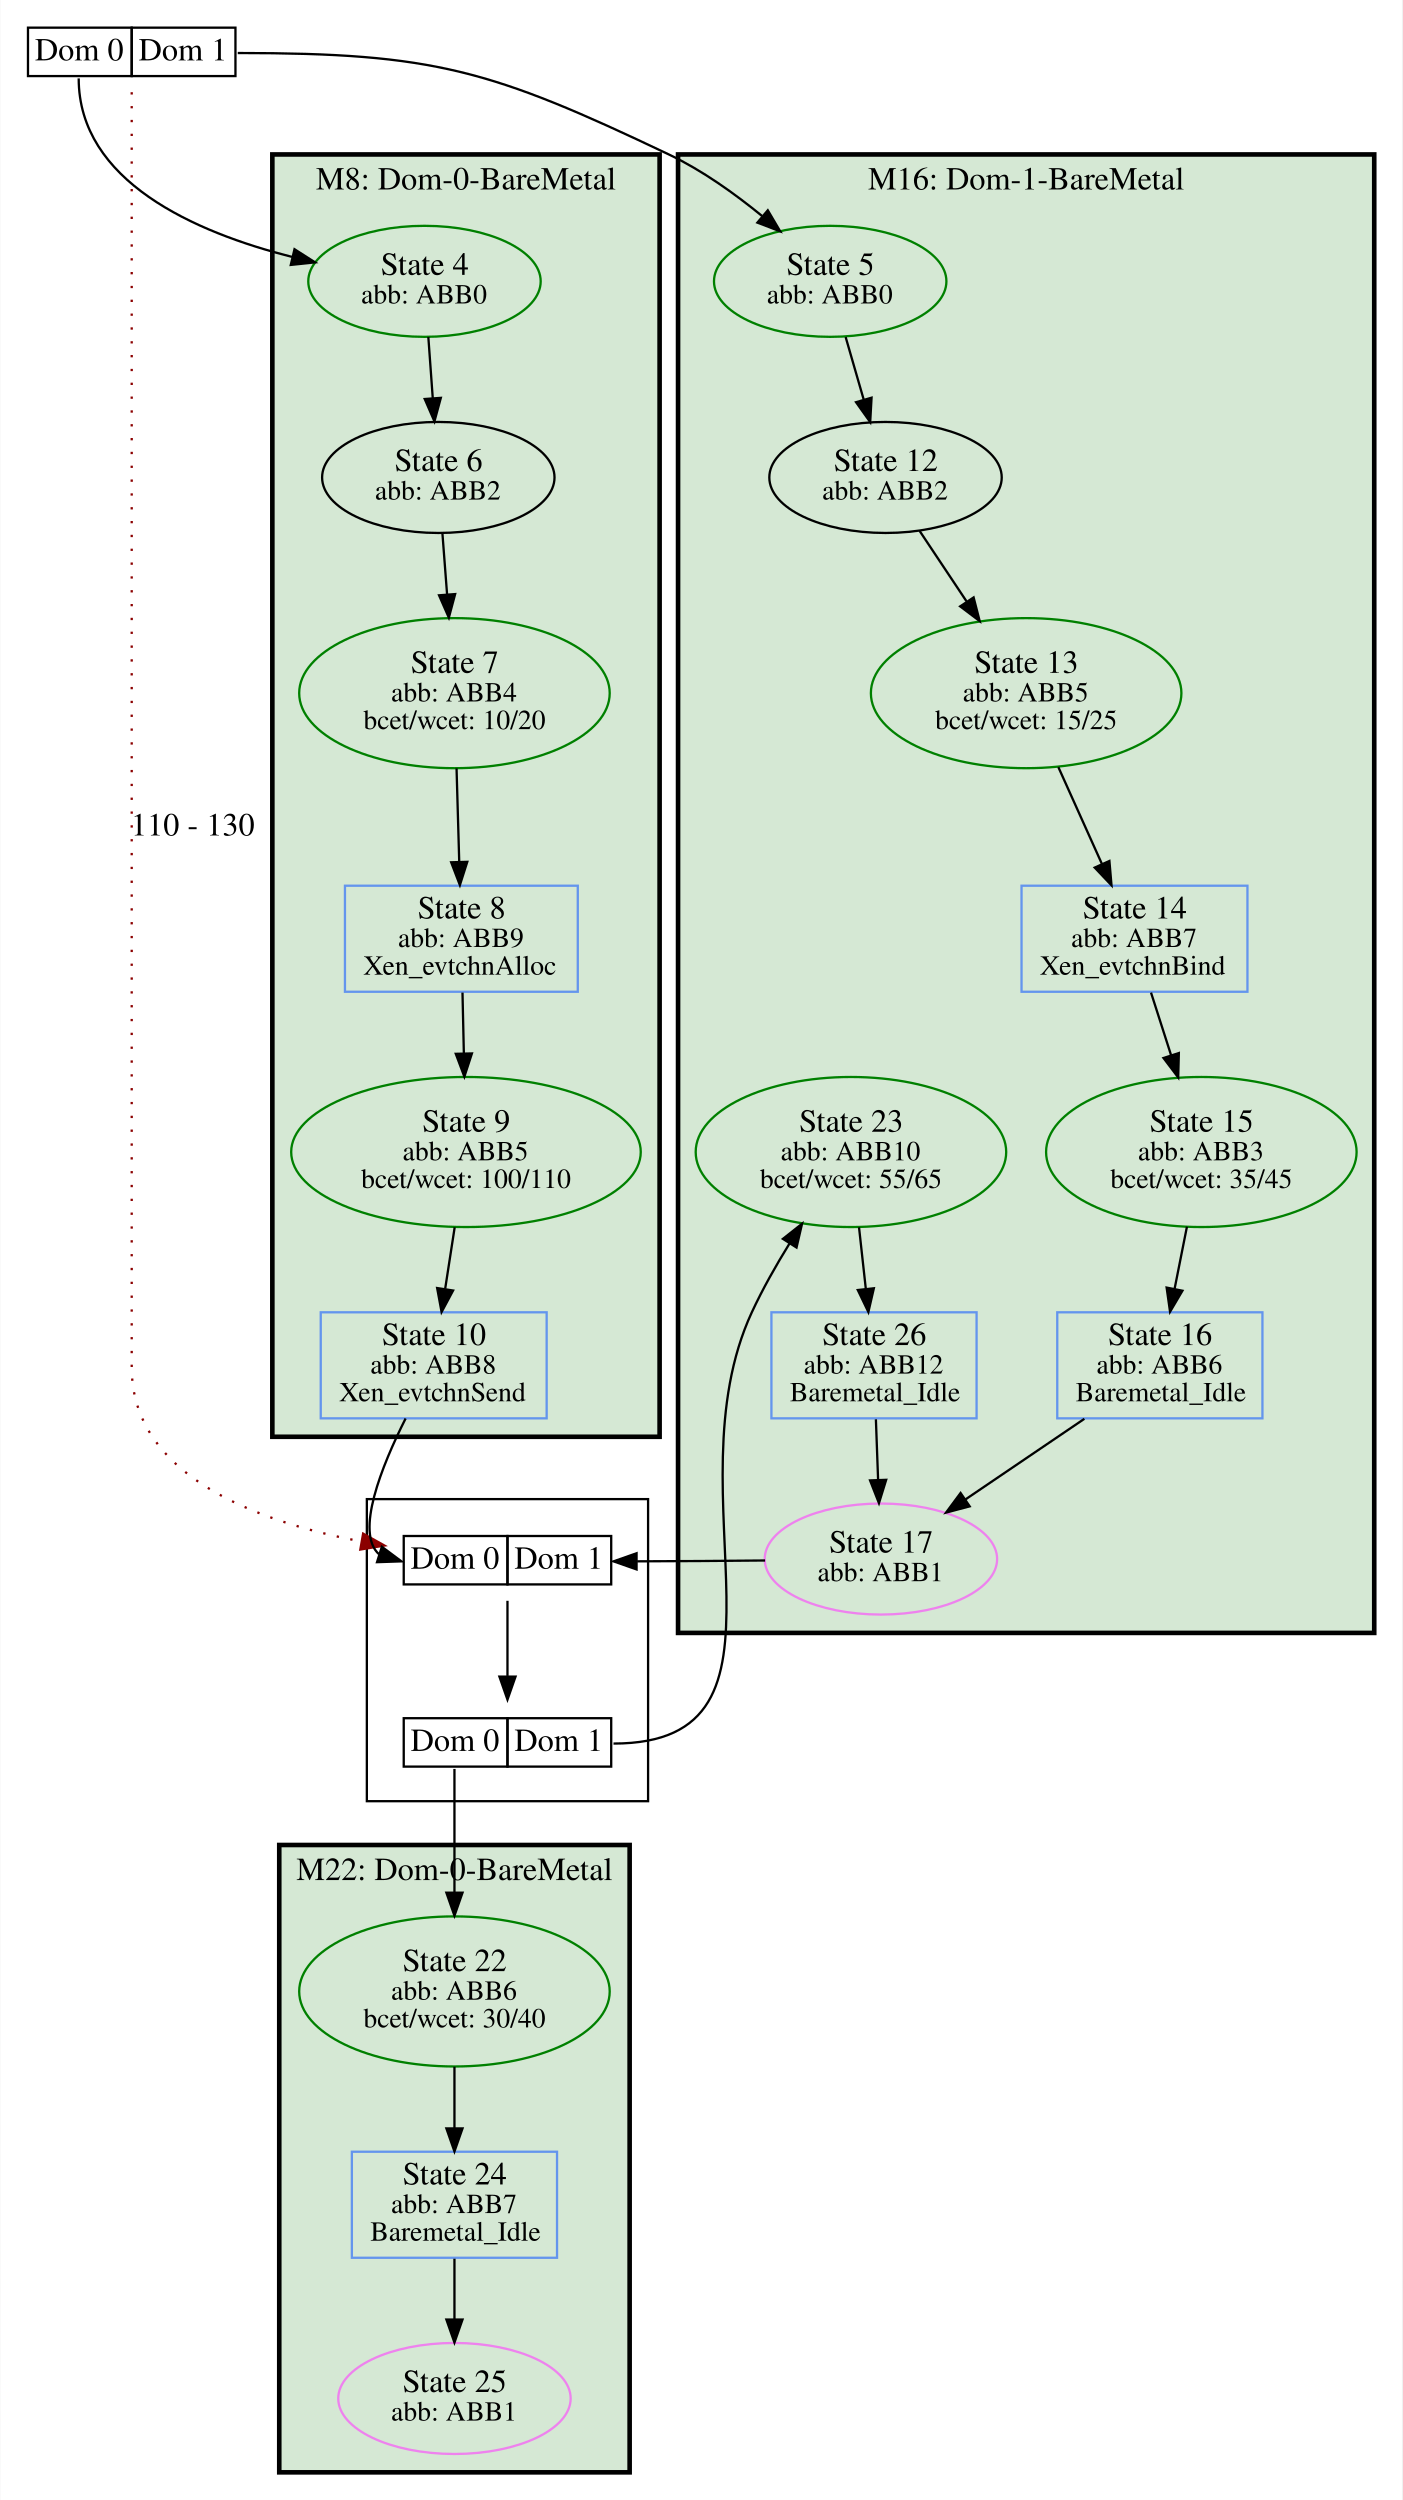
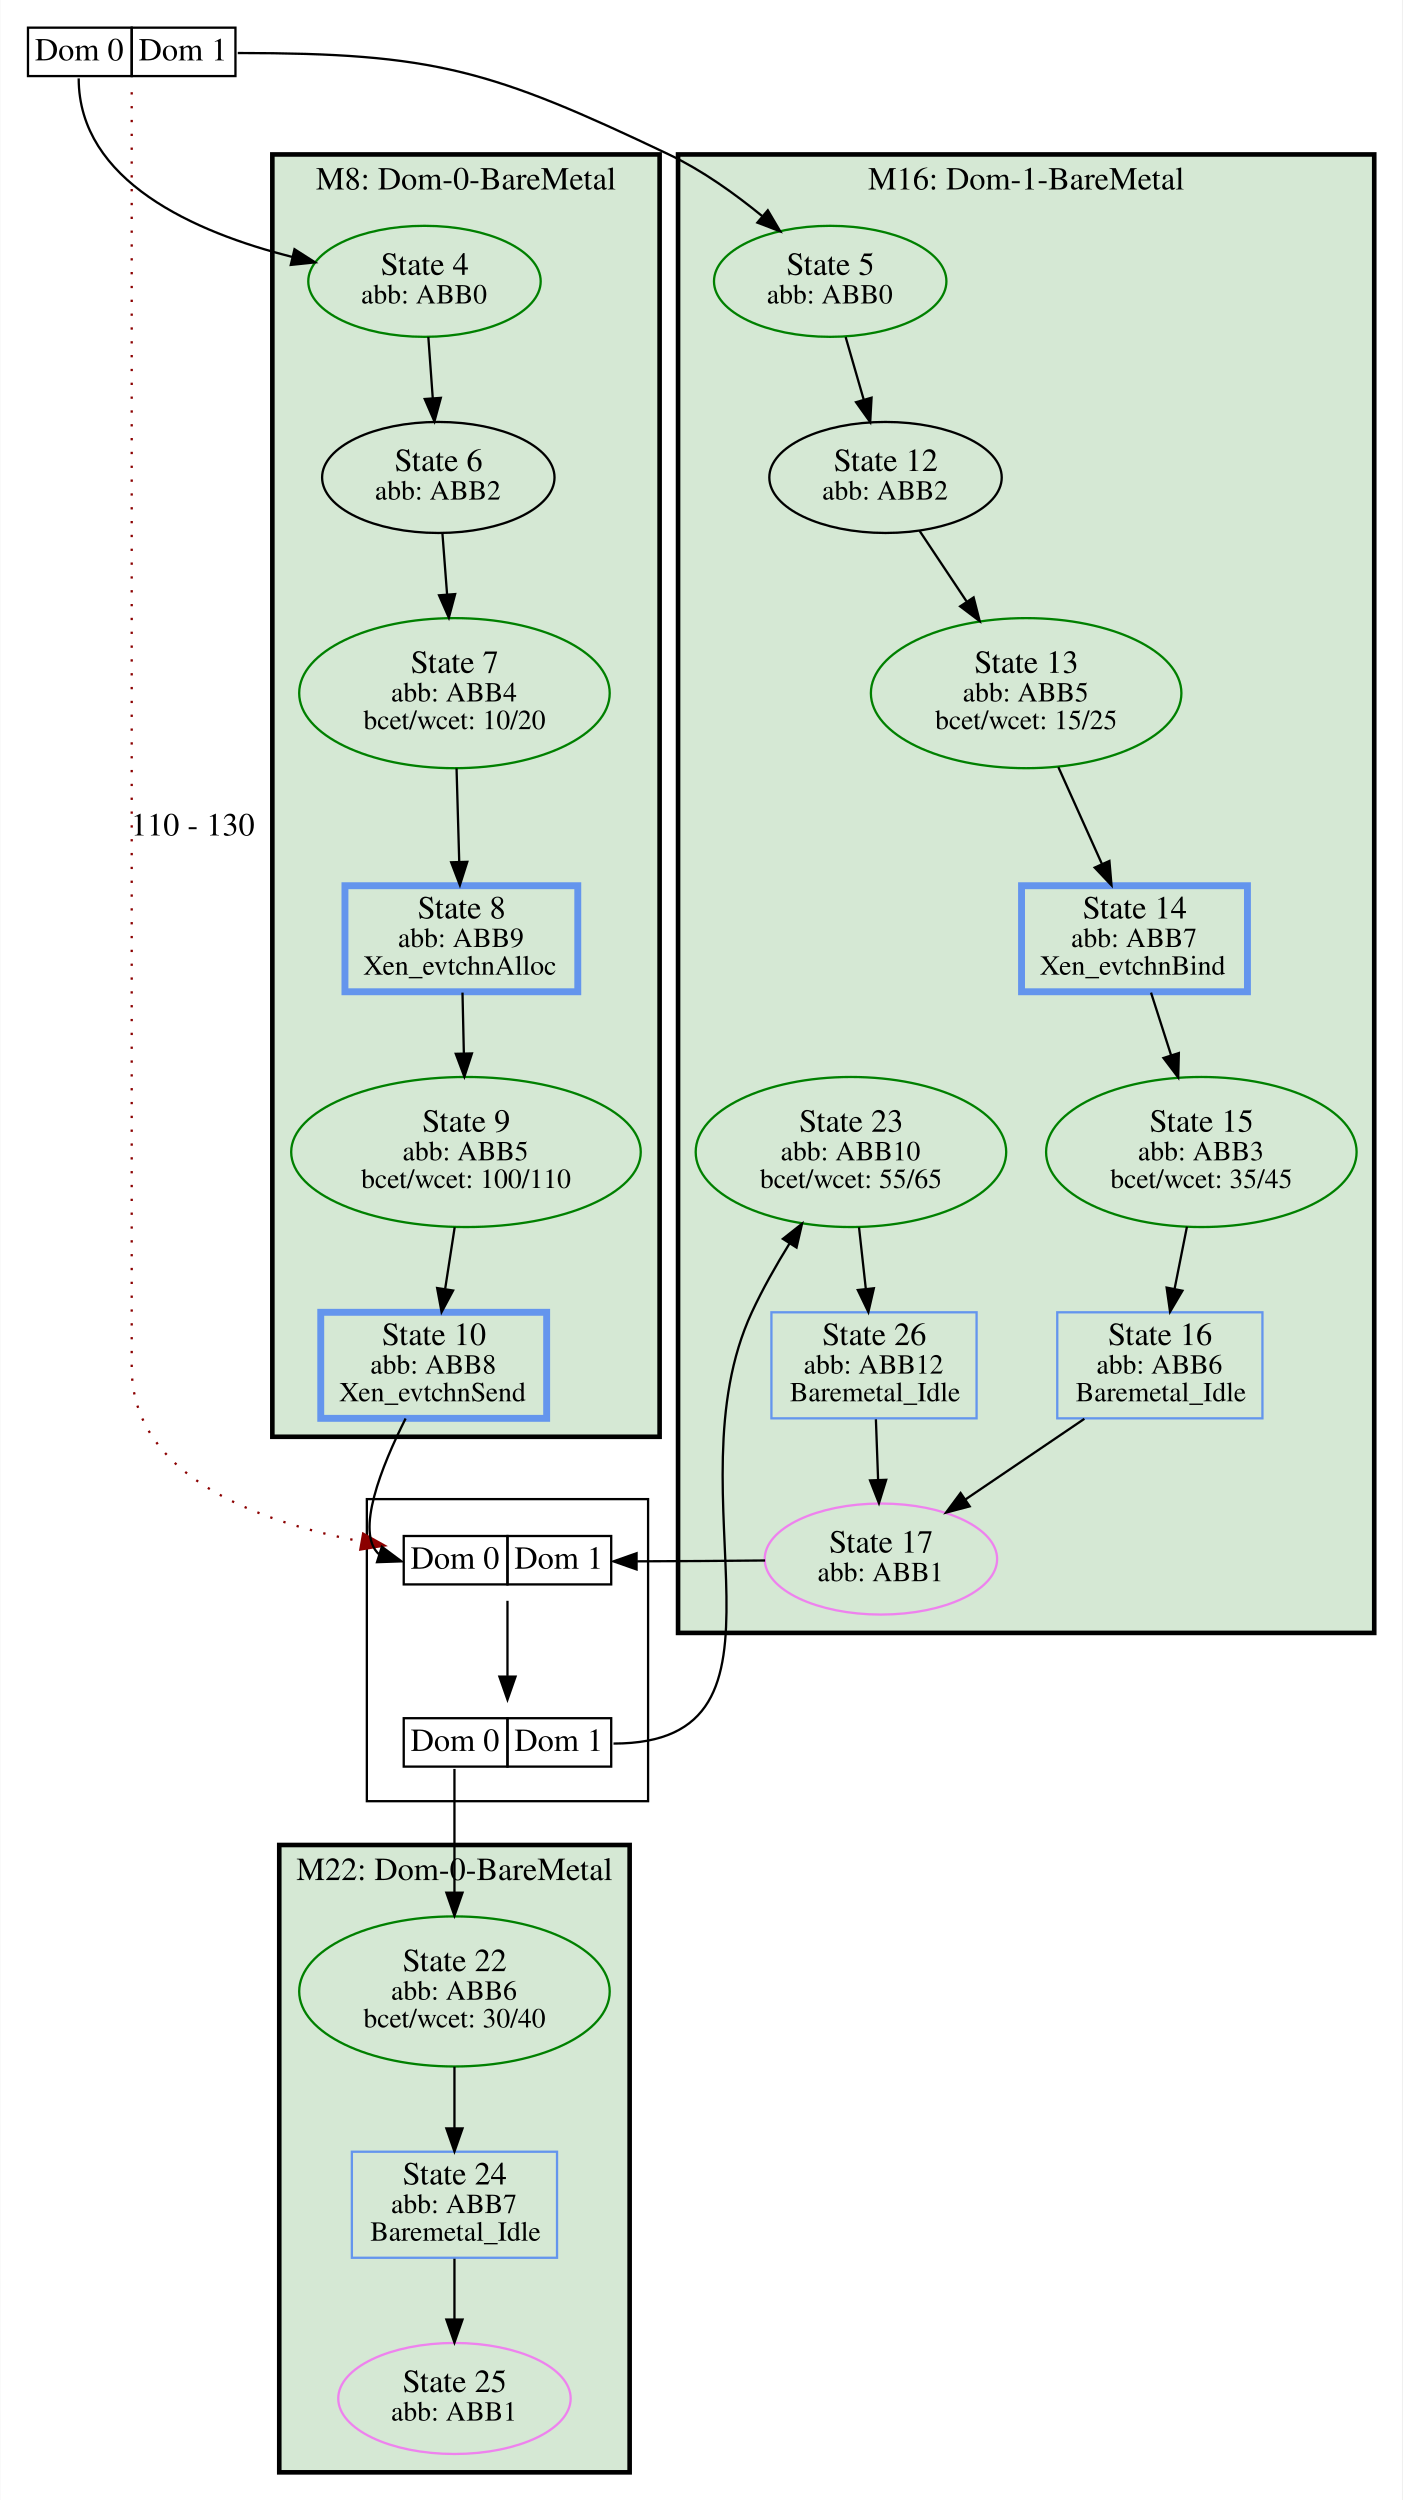
<svg xmlns="http://www.w3.org/2000/svg" xmlns:xlink="http://www.w3.org/1999/xlink" width="608pt" height="1084pt" viewBox="0.00 0.00 608.00 1084.49">
  <g id="graph0" class="graph" transform="scale(1 1) rotate(0) translate(4 1080.49)">
    <polygon fill="white" stroke="transparent" points="-4,4 -4,-1080.49 604,-1080.49 604,4 -4,4" />
    <g id="clust1" class="cluster">
      <polygon fill="#d5e8d4" stroke="black" stroke-width="2" points="114,-457.22 114,-1013.49 282,-1013.49 282,-457.22 114,-457.22" />
      <text text-anchor="middle" x="198" y="-998.29" font-family="Times,serif" font-size="14.00">M8: Dom-0-BareMetal</text>
    </g>
    <g id="clust2" class="cluster">
      <polygon fill="#d5e8d4" stroke="black" stroke-width="2" points="290,-372.14 290,-1013.49 592,-1013.49 592,-372.14 290,-372.14" />
      <text text-anchor="middle" x="441" y="-998.29" font-family="Times,serif" font-size="14.00">M16: Dom-1-BareMetal</text>
    </g>
    <g id="clust3" class="cluster">
      <polygon fill="#d5e8d4" stroke="black" stroke-width="2" points="117,-8 117,-280.14 269,-280.14 269,-8 117,-8" />
      <text text-anchor="middle" x="193" y="-264.94" font-family="Times,serif" font-size="14.00">M22: Dom-0-BareMetal</text>
    </g>
    <g id="clust4" class="cluster">
      <polygon fill="none" stroke="black" points="155,-299.14 155,-430.18 277,-430.18 277,-299.14 155,-299.14" />
    </g>
    <g id="node1" class="node">
      <g id="a_node1">
        <a xlink:title="1">
          <polygon fill="none" stroke="black" points="8,-1047.49 8,-1068.49 53,-1068.49 53,-1047.49 8,-1047.49" />
          <text text-anchor="start" x="11" y="-1054.29" font-family="Times,serif" font-size="14.00">Dom 0</text>
          <polygon fill="none" stroke="black" points="53,-1047.49 53,-1068.49 98,-1068.49 98,-1047.49 53,-1047.49" />
          <text text-anchor="start" x="56" y="-1054.29" font-family="Times,serif" font-size="14.00">Dom 1</text>
        </a>
      </g>
    </g>
    <g id="node2" class="node">
      <g id="a_node2">
        <a xlink:title="2">
          <ellipse fill="none" stroke="green" cx="180" cy="-958.45" rx="50.41" ry="24.08" />
          <text text-anchor="start" x="161" y="-961.25" font-family="Times,serif" font-size="14.00">State 4</text>
          <text text-anchor="start" x="152.5" y="-948.85" font-family="Times,serif" font-size="12.00">abb: ABB0</text>
        </a>
      </g>
    </g>
    <g id="edge1" class="edge">
      <path fill="none" stroke="black" d="M30,-1046.49C30,-1001.9 80.22,-979.77 122.54,-969.04" />
      <polygon fill="black" stroke="black" points="123.61,-972.38 132.54,-966.67 122,-965.57 123.61,-972.38" />
    </g>
    <g id="node8" class="node">
      <g id="a_node8">
        <a xlink:title="9">
          <ellipse fill="none" stroke="green" cx="356" cy="-958.45" rx="50.41" ry="24.08" />
          <text text-anchor="start" x="337" y="-961.25" font-family="Times,serif" font-size="14.00">State 5</text>
          <text text-anchor="start" x="328.5" y="-948.85" font-family="Times,serif" font-size="12.00">abb: ABB0</text>
        </a>
      </g>
    </g>
    <g id="edge2" class="edge">
      <path fill="none" stroke="black" d="M99,-1057.49C184.38,-1057.49 208.91,-1050.19 286,-1013.49 300.42,-1006.63 314.67,-996.43 326.52,-986.73" />
      <polygon fill="black" stroke="black" points="328.93,-989.27 334.31,-980.14 324.41,-983.92 328.93,-989.27" />
    </g>
    <g id="node20" class="node">
      <g id="a_node20">
        <a xlink:title="17">
          <polygon fill="none" stroke="black" points="171,-393.18 171,-414.18 216,-414.18 216,-393.18 171,-393.18" />
          <text text-anchor="start" x="174" y="-399.98" font-family="Times,serif" font-size="14.00">Dom 0</text>
          <polygon fill="none" stroke="black" points="216,-393.18 216,-414.18 261,-414.18 261,-393.18 216,-393.18" />
          <text text-anchor="start" x="219" y="-399.98" font-family="Times,serif" font-size="14.00">Dom 1</text>
        </a>
      </g>
    </g>
    <g id="edge3" class="edge">
      <path fill="none" stroke="darkred" stroke-dasharray="1,5" d="M53,-1040.49C53,-1020.94 53,-987.88 53,-959.45 53,-959.45 53,-959.45 53,-487.22 53,-440.59 106.89,-420.46 152.7,-411.77" />
      <polygon fill="darkred" stroke="darkred" points="153.38,-415.2 162.63,-410.04 152.17,-408.31 153.38,-415.2" />
      <text text-anchor="middle" x="79.5" y="-718.07" font-family="Times,serif" font-size="14.00">110 - 130</text>
    </g>
    <g id="node3" class="node">
      <g id="a_node3">
        <a xlink:title="3">
          <ellipse fill="none" stroke="black" cx="186" cy="-873.37" rx="50.41" ry="24.08" />
          <text text-anchor="start" x="167" y="-876.17" font-family="Times,serif" font-size="14.00">State 6</text>
          <text text-anchor="start" x="158.5" y="-863.77" font-family="Times,serif" font-size="12.00">abb: ABB2</text>
        </a>
      </g>
    </g>
    <g id="edge4" class="edge">
      <path fill="none" stroke="black" d="M181.67,-934.31C182.26,-926.1 182.94,-916.68 183.59,-907.78" />
      <polygon fill="black" stroke="black" points="187.09,-907.9 184.32,-897.68 180.11,-907.4 187.09,-907.9" />
    </g>
    <g id="node4" class="node">
      <g id="a_node4">
        <a xlink:title="4">
          <ellipse fill="none" stroke="green" cx="193" cy="-779.8" rx="67.35" ry="32.55" />
          <text text-anchor="start" x="174" y="-788.6" font-family="Times,serif" font-size="14.00">State 7</text>
          <text text-anchor="start" x="165.5" y="-776.2" font-family="Times,serif" font-size="12.00">abb: ABB4</text>
          <text text-anchor="start" x="153.5" y="-764.2" font-family="Times,serif" font-size="12.00">bcet/wcet: 10/20</text>
        </a>
      </g>
    </g>
    <g id="edge5" class="edge">
      <path fill="none" stroke="black" d="M187.77,-849.26C188.38,-841.18 189.1,-831.83 189.8,-822.7" />
      <polygon fill="black" stroke="black" points="193.3,-822.78 190.57,-812.55 186.32,-822.25 193.3,-822.78" />
    </g>
    <g id="node5" class="node">
      <g id="a_node5">
        <a xlink:title="5">
-           <polygon fill="none" stroke="cornflowerblue" points="246.5,-696.27 145.5,-696.27 145.5,-650.27 246.5,-650.27 246.5,-696.27" />
+           <polygon fill="none" stroke="cornflowerblue" stroke-width="3" points="246.5,-696.27 145.5,-696.27 145.5,-650.27 246.5,-650.27 246.5,-696.27" />
          <text text-anchor="start" x="177" y="-682.07" font-family="Times,serif" font-size="14.00">State 8</text>
          <text text-anchor="start" x="168.5" y="-669.67" font-family="Times,serif" font-size="12.00">abb: ABB9</text>
          <text text-anchor="start" x="153.5" y="-657.67" font-family="Times,serif" font-size="12.00">Xen_evtchnAlloc</text>
        </a>
      </g>
    </g>
    <g id="edge6" class="edge">
      <path fill="none" stroke="black" d="M193.91,-747.16C194.27,-734.39 194.7,-719.66 195.07,-706.81" />
      <polygon fill="black" stroke="black" points="198.57,-706.63 195.36,-696.53 191.58,-706.43 198.57,-706.63" />
    </g>
    <g id="node6" class="node">
      <g id="a_node6">
        <a xlink:title="6">
          <ellipse fill="none" stroke="green" cx="198" cy="-580.75" rx="75.82" ry="32.55" />
          <text text-anchor="start" x="179" y="-589.55" font-family="Times,serif" font-size="14.00">State 9</text>
          <text text-anchor="start" x="170.5" y="-577.15" font-family="Times,serif" font-size="12.00">abb: ABB5</text>
          <text text-anchor="start" x="152.5" y="-565.15" font-family="Times,serif" font-size="12.00">bcet/wcet: 100/110</text>
        </a>
      </g>
    </g>
    <g id="edge7" class="edge">
      <path fill="none" stroke="black" d="M196.49,-649.9C196.67,-641.91 196.88,-632.63 197.08,-623.54" />
      <polygon fill="black" stroke="black" points="200.58,-623.51 197.3,-613.43 193.58,-623.35 200.58,-623.51" />
    </g>
    <g id="node7" class="node">
      <g id="a_node7">
        <a xlink:title="7">
-           <polygon fill="none" stroke="cornflowerblue" points="233,-511.22 135,-511.22 135,-465.22 233,-465.22 233,-511.22" />
+           <polygon fill="none" stroke="cornflowerblue" stroke-width="3" points="233,-511.22 135,-511.22 135,-465.22 233,-465.22 233,-511.22" />
          <text text-anchor="start" x="161.5" y="-497.02" font-family="Times,serif" font-size="14.00">State 10</text>
          <text text-anchor="start" x="156.5" y="-484.62" font-family="Times,serif" font-size="12.00">abb: ABB8</text>
          <text text-anchor="start" x="143" y="-472.62" font-family="Times,serif" font-size="12.00">Xen_evtchnSend</text>
        </a>
      </g>
    </g>
    <g id="edge8" class="edge">
      <path fill="none" stroke="black" d="M193.1,-548.09C191.77,-539.46 190.32,-530.1 188.98,-521.45" />
      <polygon fill="black" stroke="black" points="192.41,-520.67 187.42,-511.33 185.49,-521.74 192.41,-520.67" />
    </g>
    <g id="edge9" class="edge">
      <path fill="none" stroke="black" d="M171.81,-465.14C161.43,-444.52 149.76,-415.56 160.33,-406.21" />
      <polygon fill="black" stroke="black" points="161.51,-409.51 170,-403.18 159.41,-402.83 161.51,-409.51" />
    </g>
    <g id="node9" class="node">
      <g id="a_node9">
        <a xlink:title="10">
          <ellipse fill="none" stroke="black" cx="380" cy="-873.37" rx="50.41" ry="24.08" />
          <text text-anchor="start" x="357.5" y="-876.17" font-family="Times,serif" font-size="14.00">State 12</text>
          <text text-anchor="start" x="352.5" y="-863.77" font-family="Times,serif" font-size="12.00">abb: ABB2</text>
        </a>
      </g>
    </g>
    <g id="edge10" class="edge">
      <path fill="none" stroke="black" d="M362.69,-934.31C365.1,-925.94 367.88,-916.31 370.5,-907.27" />
      <polygon fill="black" stroke="black" points="373.94,-907.97 373.35,-897.39 367.21,-906.02 373.94,-907.97" />
    </g>
    <g id="node10" class="node">
      <g id="a_node10">
        <a xlink:title="11">
          <ellipse fill="none" stroke="green" cx="441" cy="-779.8" rx="67.35" ry="32.55" />
          <text text-anchor="start" x="418.5" y="-788.6" font-family="Times,serif" font-size="14.00">State 13</text>
          <text text-anchor="start" x="413.5" y="-776.2" font-family="Times,serif" font-size="12.00">abb: ABB5</text>
          <text text-anchor="start" x="401.5" y="-764.2" font-family="Times,serif" font-size="12.00">bcet/wcet: 15/25</text>
        </a>
      </g>
    </g>
    <g id="edge11" class="edge">
      <path fill="none" stroke="black" d="M394.77,-850.2C400.88,-841.02 408.16,-830.1 415.11,-819.67" />
      <polygon fill="black" stroke="black" points="418.21,-821.33 420.84,-811.07 412.38,-817.45 418.21,-821.33" />
    </g>
    <g id="node11" class="node">
      <g id="a_node11">
        <a xlink:title="12">
-           <polygon fill="none" stroke="cornflowerblue" points="537,-696.27 439,-696.27 439,-650.27 537,-650.27 537,-696.27" />
+           <polygon fill="none" stroke="cornflowerblue" stroke-width="3" points="537,-696.27 439,-696.27 439,-650.27 537,-650.27 537,-696.27" />
          <text text-anchor="start" x="465.5" y="-682.07" font-family="Times,serif" font-size="14.00">State 14</text>
          <text text-anchor="start" x="460.5" y="-669.67" font-family="Times,serif" font-size="12.00">abb: ABB7</text>
          <text text-anchor="start" x="447" y="-657.67" font-family="Times,serif" font-size="12.00">Xen_evtchnBind</text>
        </a>
      </g>
    </g>
    <g id="edge12" class="edge">
      <path fill="none" stroke="black" d="M454.97,-747.72C460.94,-734.45 467.89,-718.99 473.88,-705.69" />
      <polygon fill="black" stroke="black" points="477.12,-707 478.03,-696.44 470.74,-704.13 477.12,-707" />
    </g>
    <g id="node12" class="node">
      <g id="a_node12">
        <a xlink:title="13">
          <ellipse fill="none" stroke="green" cx="517" cy="-580.75" rx="67.35" ry="32.55" />
          <text text-anchor="start" x="494.5" y="-589.55" font-family="Times,serif" font-size="14.00">State 15</text>
          <text text-anchor="start" x="489.5" y="-577.15" font-family="Times,serif" font-size="12.00">abb: ABB3</text>
          <text text-anchor="start" x="477.5" y="-565.15" font-family="Times,serif" font-size="12.00">bcet/wcet: 35/45</text>
        </a>
      </g>
    </g>
    <g id="edge13" class="edge">
      <path fill="none" stroke="black" d="M495.17,-649.9C497.81,-641.66 500.89,-632.05 503.89,-622.69" />
      <polygon fill="black" stroke="black" points="507.24,-623.68 506.96,-613.09 500.58,-621.54 507.24,-623.68" />
    </g>
    <g id="node13" class="node">
      <g id="a_node13">
        <a xlink:title="14">
          <polygon fill="none" stroke="cornflowerblue" points="543.5,-511.22 454.5,-511.22 454.5,-465.22 543.5,-465.22 543.5,-511.22" />
          <text text-anchor="start" x="476.5" y="-497.02" font-family="Times,serif" font-size="14.00">State 16</text>
          <text text-anchor="start" x="471.5" y="-484.62" font-family="Times,serif" font-size="12.00">abb: ABB6</text>
          <text text-anchor="start" x="462.5" y="-472.62" font-family="Times,serif" font-size="12.00">Baremetal_Idle</text>
        </a>
      </g>
    </g>
    <g id="edge14" class="edge">
      <path fill="none" stroke="black" d="M510.75,-548.34C509.02,-539.6 507.13,-530.11 505.38,-521.33" />
      <polygon fill="black" stroke="black" points="508.8,-520.58 503.42,-511.45 501.94,-521.94 508.8,-520.58" />
    </g>
    <g id="node14" class="node">
      <g id="a_node14">
        <a xlink:title="15">
          <ellipse fill="none" stroke="violet" cx="378" cy="-404.18" rx="50.41" ry="24.08" />
          <text text-anchor="start" x="355.5" y="-406.98" font-family="Times,serif" font-size="14.00">State 17</text>
          <text text-anchor="start" x="350.5" y="-394.58" font-family="Times,serif" font-size="12.00">abb: ABB1</text>
        </a>
      </g>
    </g>
    <g id="edge15" class="edge">
      <path fill="none" stroke="black" d="M466.26,-465.02C450.28,-454.19 431.01,-441.12 414.56,-429.97" />
      <polygon fill="black" stroke="black" points="416.49,-427.05 406.25,-424.33 412.56,-432.84 416.49,-427.05" />
    </g>
    <g id="edge16" class="edge">
      <path fill="none" stroke="black" d="M327.75,-403.56C310.58,-403.39 290.93,-403.24 272.25,-403.19" />
      <polygon fill="black" stroke="black" points="272,-399.69 262,-403.18 272,-406.69 272,-399.69" />
    </g>
    <g id="node15" class="node">
      <g id="a_node15">
        <a xlink:title="24">
          <polygon fill="none" stroke="cornflowerblue" points="419.5,-511.22 330.5,-511.22 330.5,-465.22 419.5,-465.22 419.5,-511.22" />
          <text text-anchor="start" x="352.5" y="-497.02" font-family="Times,serif" font-size="14.00">State 26</text>
          <text text-anchor="start" x="344.5" y="-484.62" font-family="Times,serif" font-size="12.00">abb: ABB12</text>
          <text text-anchor="start" x="338.5" y="-472.62" font-family="Times,serif" font-size="12.00">Baremetal_Idle</text>
        </a>
      </g>
    </g>
    <g id="edge23" class="edge">
      <path fill="none" stroke="black" d="M375.82,-464.8C376.12,-456.69 376.46,-447.34 376.78,-438.49" />
      <polygon fill="black" stroke="black" points="380.28,-438.55 377.15,-428.43 373.29,-438.29 380.28,-438.55" />
    </g>
    <g id="node16" class="node">
      <g id="a_node16">
        <a xlink:title="23">
          <ellipse fill="none" stroke="green" cx="365" cy="-580.75" rx="67.35" ry="32.55" />
          <text text-anchor="start" x="342.5" y="-589.55" font-family="Times,serif" font-size="14.00">State 23</text>
          <text text-anchor="start" x="334.5" y="-577.15" font-family="Times,serif" font-size="12.00">abb: ABB10</text>
          <text text-anchor="start" x="325.5" y="-565.15" font-family="Times,serif" font-size="12.00">bcet/wcet: 55/65</text>
        </a>
      </g>
    </g>
    <g id="edge22" class="edge">
      <path fill="none" stroke="black" d="M368.5,-548.09C369.45,-539.46 370.48,-530.1 371.44,-521.45" />
      <polygon fill="black" stroke="black" points="374.94,-521.65 372.56,-511.33 367.98,-520.88 374.94,-521.65" />
    </g>
    <g id="node17" class="node">
      <g id="a_node17">
        <a xlink:title="19">
          <ellipse fill="none" stroke="green" cx="193" cy="-216.61" rx="67.35" ry="32.55" />
          <text text-anchor="start" x="170.5" y="-225.41" font-family="Times,serif" font-size="14.00">State 22</text>
          <text text-anchor="start" x="165.5" y="-213.01" font-family="Times,serif" font-size="12.00">abb: ABB6</text>
          <text text-anchor="start" x="153.5" y="-201.01" font-family="Times,serif" font-size="12.00">bcet/wcet: 30/40</text>
        </a>
      </g>
    </g>
    <g id="node18" class="node">
      <g id="a_node18">
        <a xlink:title="20">
          <polygon fill="none" stroke="cornflowerblue" points="237.5,-147.08 148.5,-147.08 148.5,-101.08 237.5,-101.08 237.5,-147.08" />
          <text text-anchor="start" x="170.5" y="-132.88" font-family="Times,serif" font-size="14.00">State 24</text>
          <text text-anchor="start" x="165.5" y="-120.48" font-family="Times,serif" font-size="12.00">abb: ABB7</text>
          <text text-anchor="start" x="156.5" y="-108.48" font-family="Times,serif" font-size="12.00">Baremetal_Idle</text>
        </a>
      </g>
    </g>
    <g id="edge20" class="edge">
      <path fill="none" stroke="black" d="M193,-183.95C193,-175.32 193,-165.97 193,-157.31" />
      <polygon fill="black" stroke="black" points="196.5,-157.19 193,-147.19 189.5,-157.19 196.5,-157.19" />
    </g>
    <g id="node19" class="node">
      <g id="a_node19">
        <a xlink:title="21">
          <ellipse fill="none" stroke="violet" cx="193" cy="-40.04" rx="50.41" ry="24.08" />
          <text text-anchor="start" x="170.5" y="-42.84" font-family="Times,serif" font-size="14.00">State 25</text>
          <text text-anchor="start" x="165.5" y="-30.44" font-family="Times,serif" font-size="12.00">abb: ABB1</text>
        </a>
      </g>
    </g>
    <g id="edge21" class="edge">
      <path fill="none" stroke="black" d="M193,-100.67C193,-92.55 193,-83.2 193,-74.35" />
      <polygon fill="black" stroke="black" points="196.5,-74.29 193,-64.29 189.5,-74.29 196.5,-74.29" />
    </g>
    <g id="node21" class="node">
      <g id="a_node21">
        <a xlink:title="18">
          <polygon fill="none" stroke="black" points="171,-314.14 171,-335.14 216,-335.14 216,-314.14 171,-314.14" />
          <text text-anchor="start" x="174" y="-320.94" font-family="Times,serif" font-size="14.00">Dom 0</text>
          <polygon fill="none" stroke="black" points="216,-314.14 216,-335.14 261,-335.14 261,-314.14 216,-314.14" />
          <text text-anchor="start" x="219" y="-320.94" font-family="Times,serif" font-size="14.00">Dom 1</text>
        </a>
      </g>
    </g>
    <g id="edge17" class="edge">
      <path fill="none" stroke="black" d="M216,-386.08C216,-376.51 216,-364.34 216,-353.48" />
      <polygon fill="black" stroke="black" points="219.5,-353.19 216,-343.19 212.5,-353.19 219.5,-353.19" />
    </g>
    <g id="edge19" class="edge">
      <path fill="none" stroke="black" d="M262,-324.14C349.32,-324.14 285.33,-431.97 322,-511.22 326.65,-521.27 332.52,-531.63 338.41,-541.16" />
      <polygon fill="black" stroke="black" points="335.48,-543.07 343.79,-549.64 341.39,-539.32 335.48,-543.07" />
    </g>
    <g id="edge18" class="edge">
      <path fill="none" stroke="black" d="M193,-313.14C193,-295.56 193,-276.16 193,-259.46" />
      <polygon fill="black" stroke="black" points="196.5,-259.45 193,-249.45 189.5,-259.45 196.5,-259.45" />
    </g>
  </g>
</svg>
